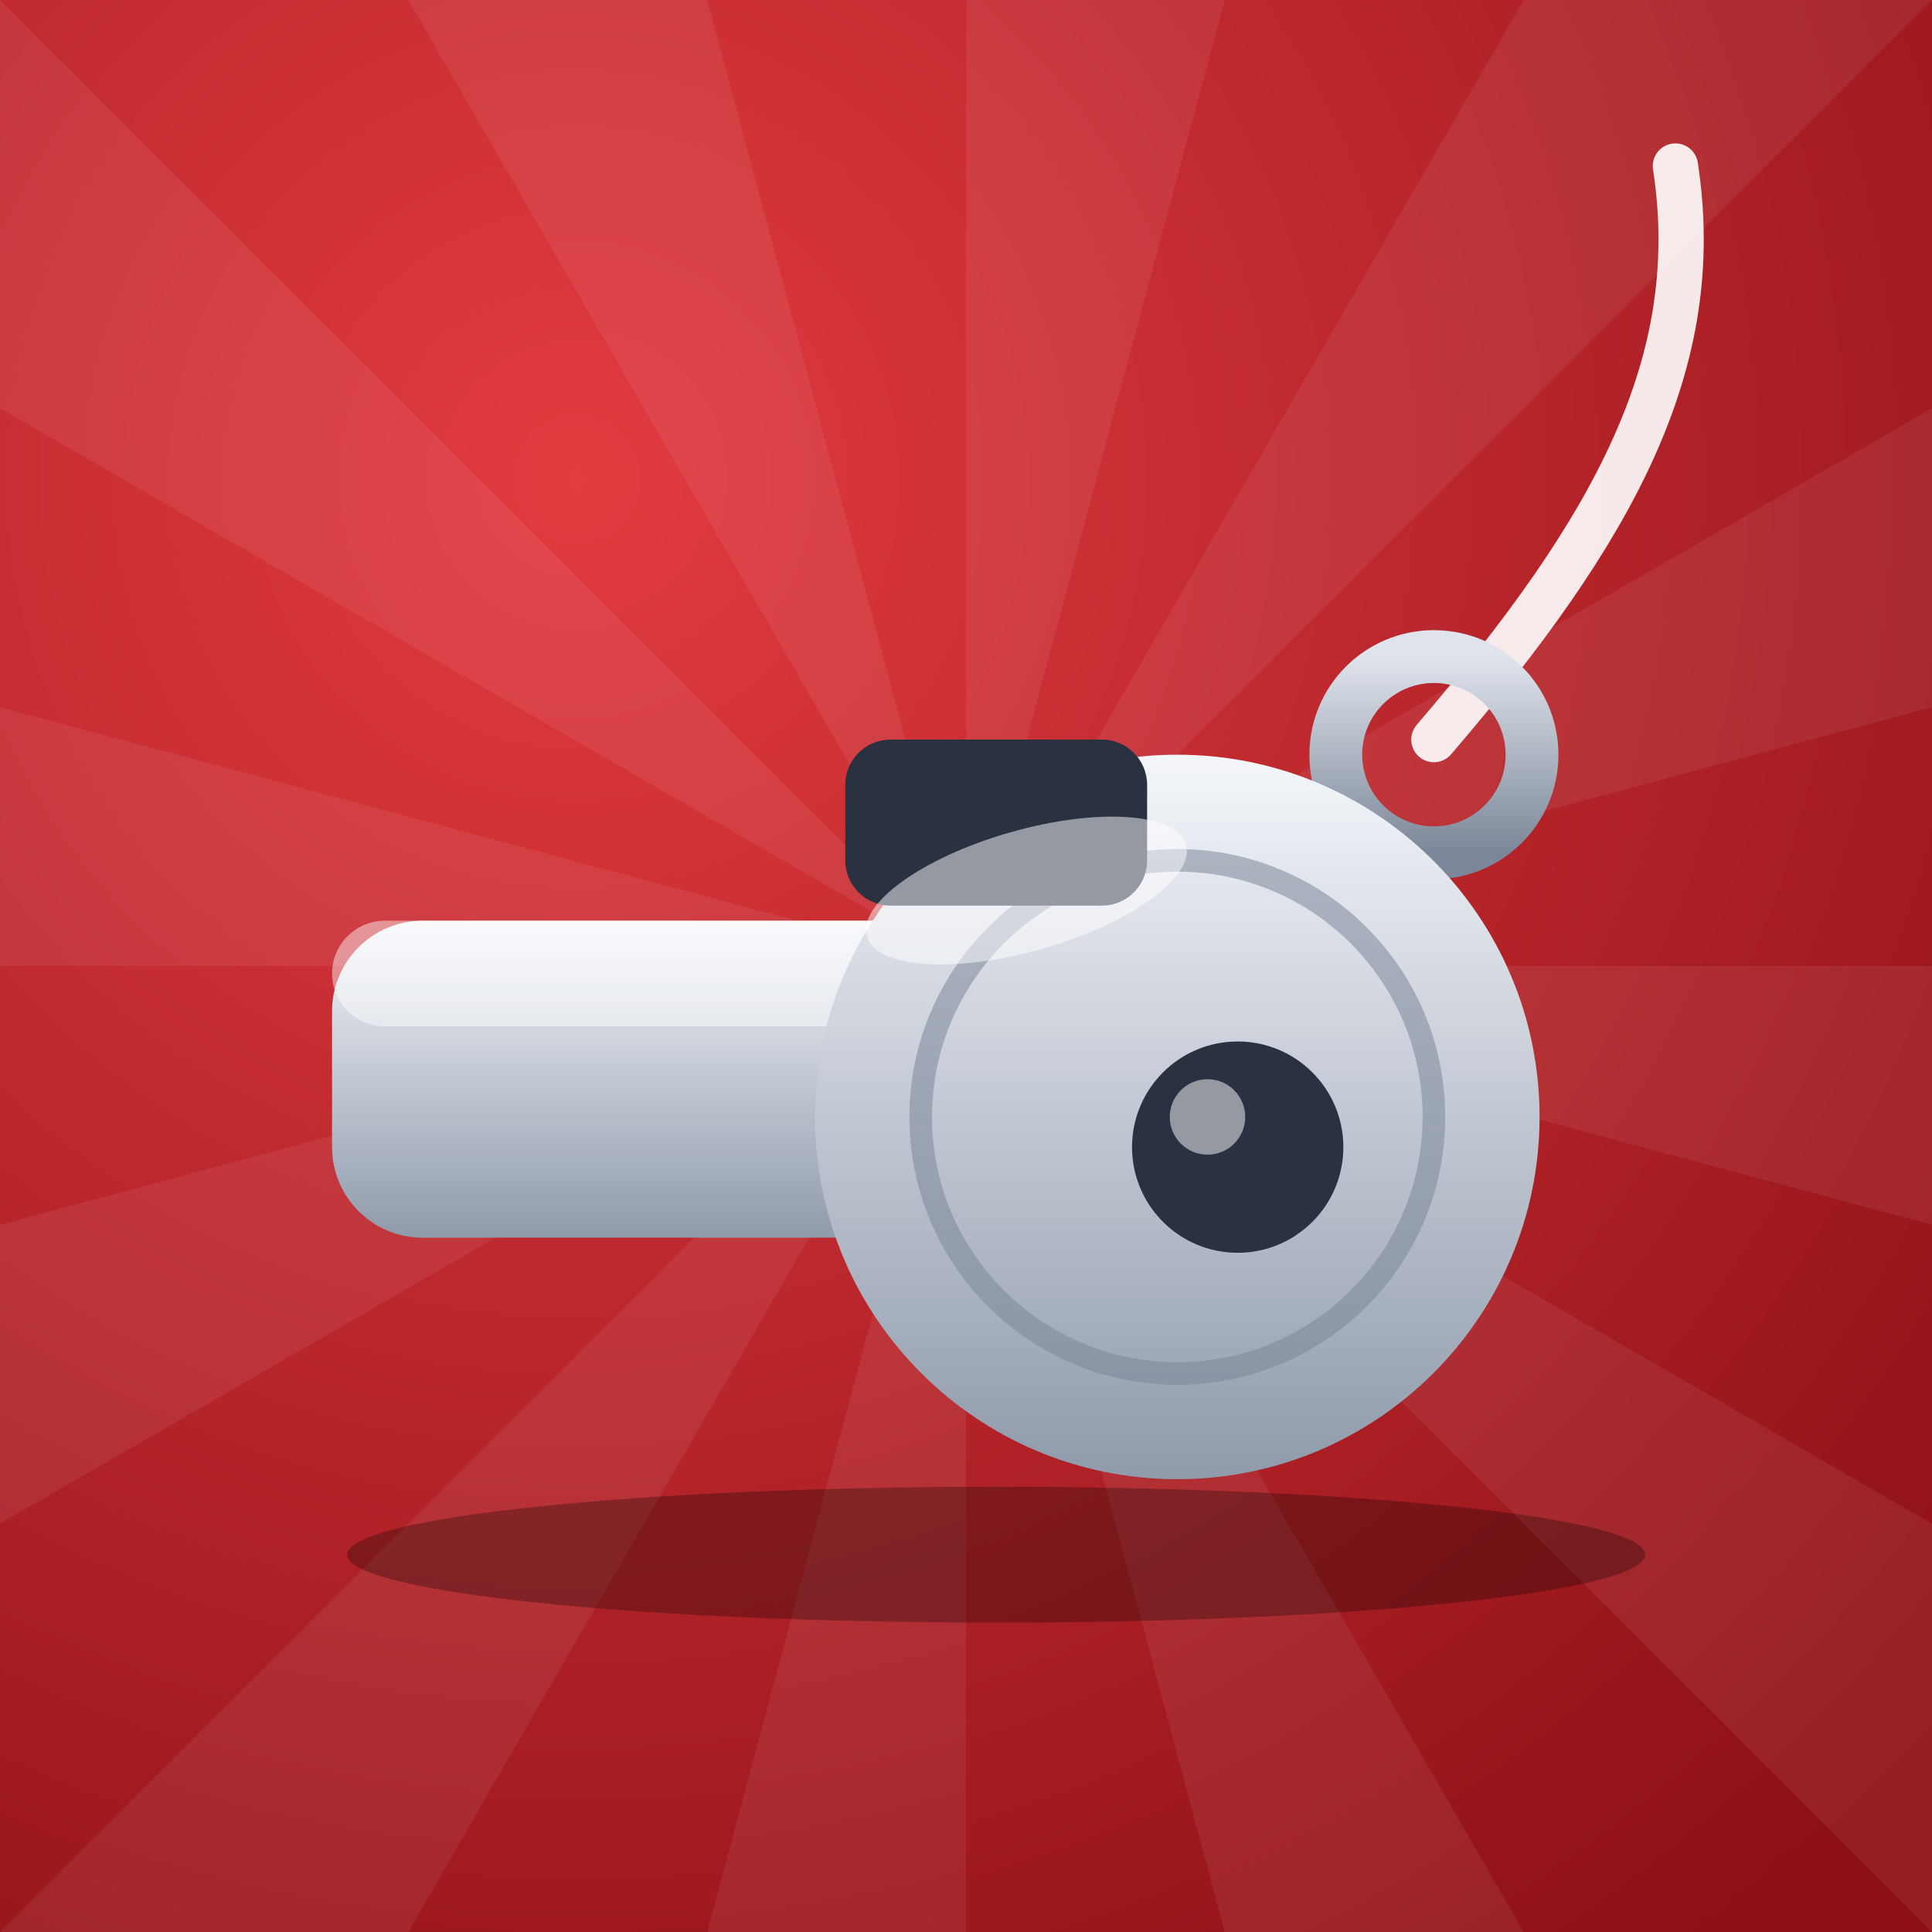
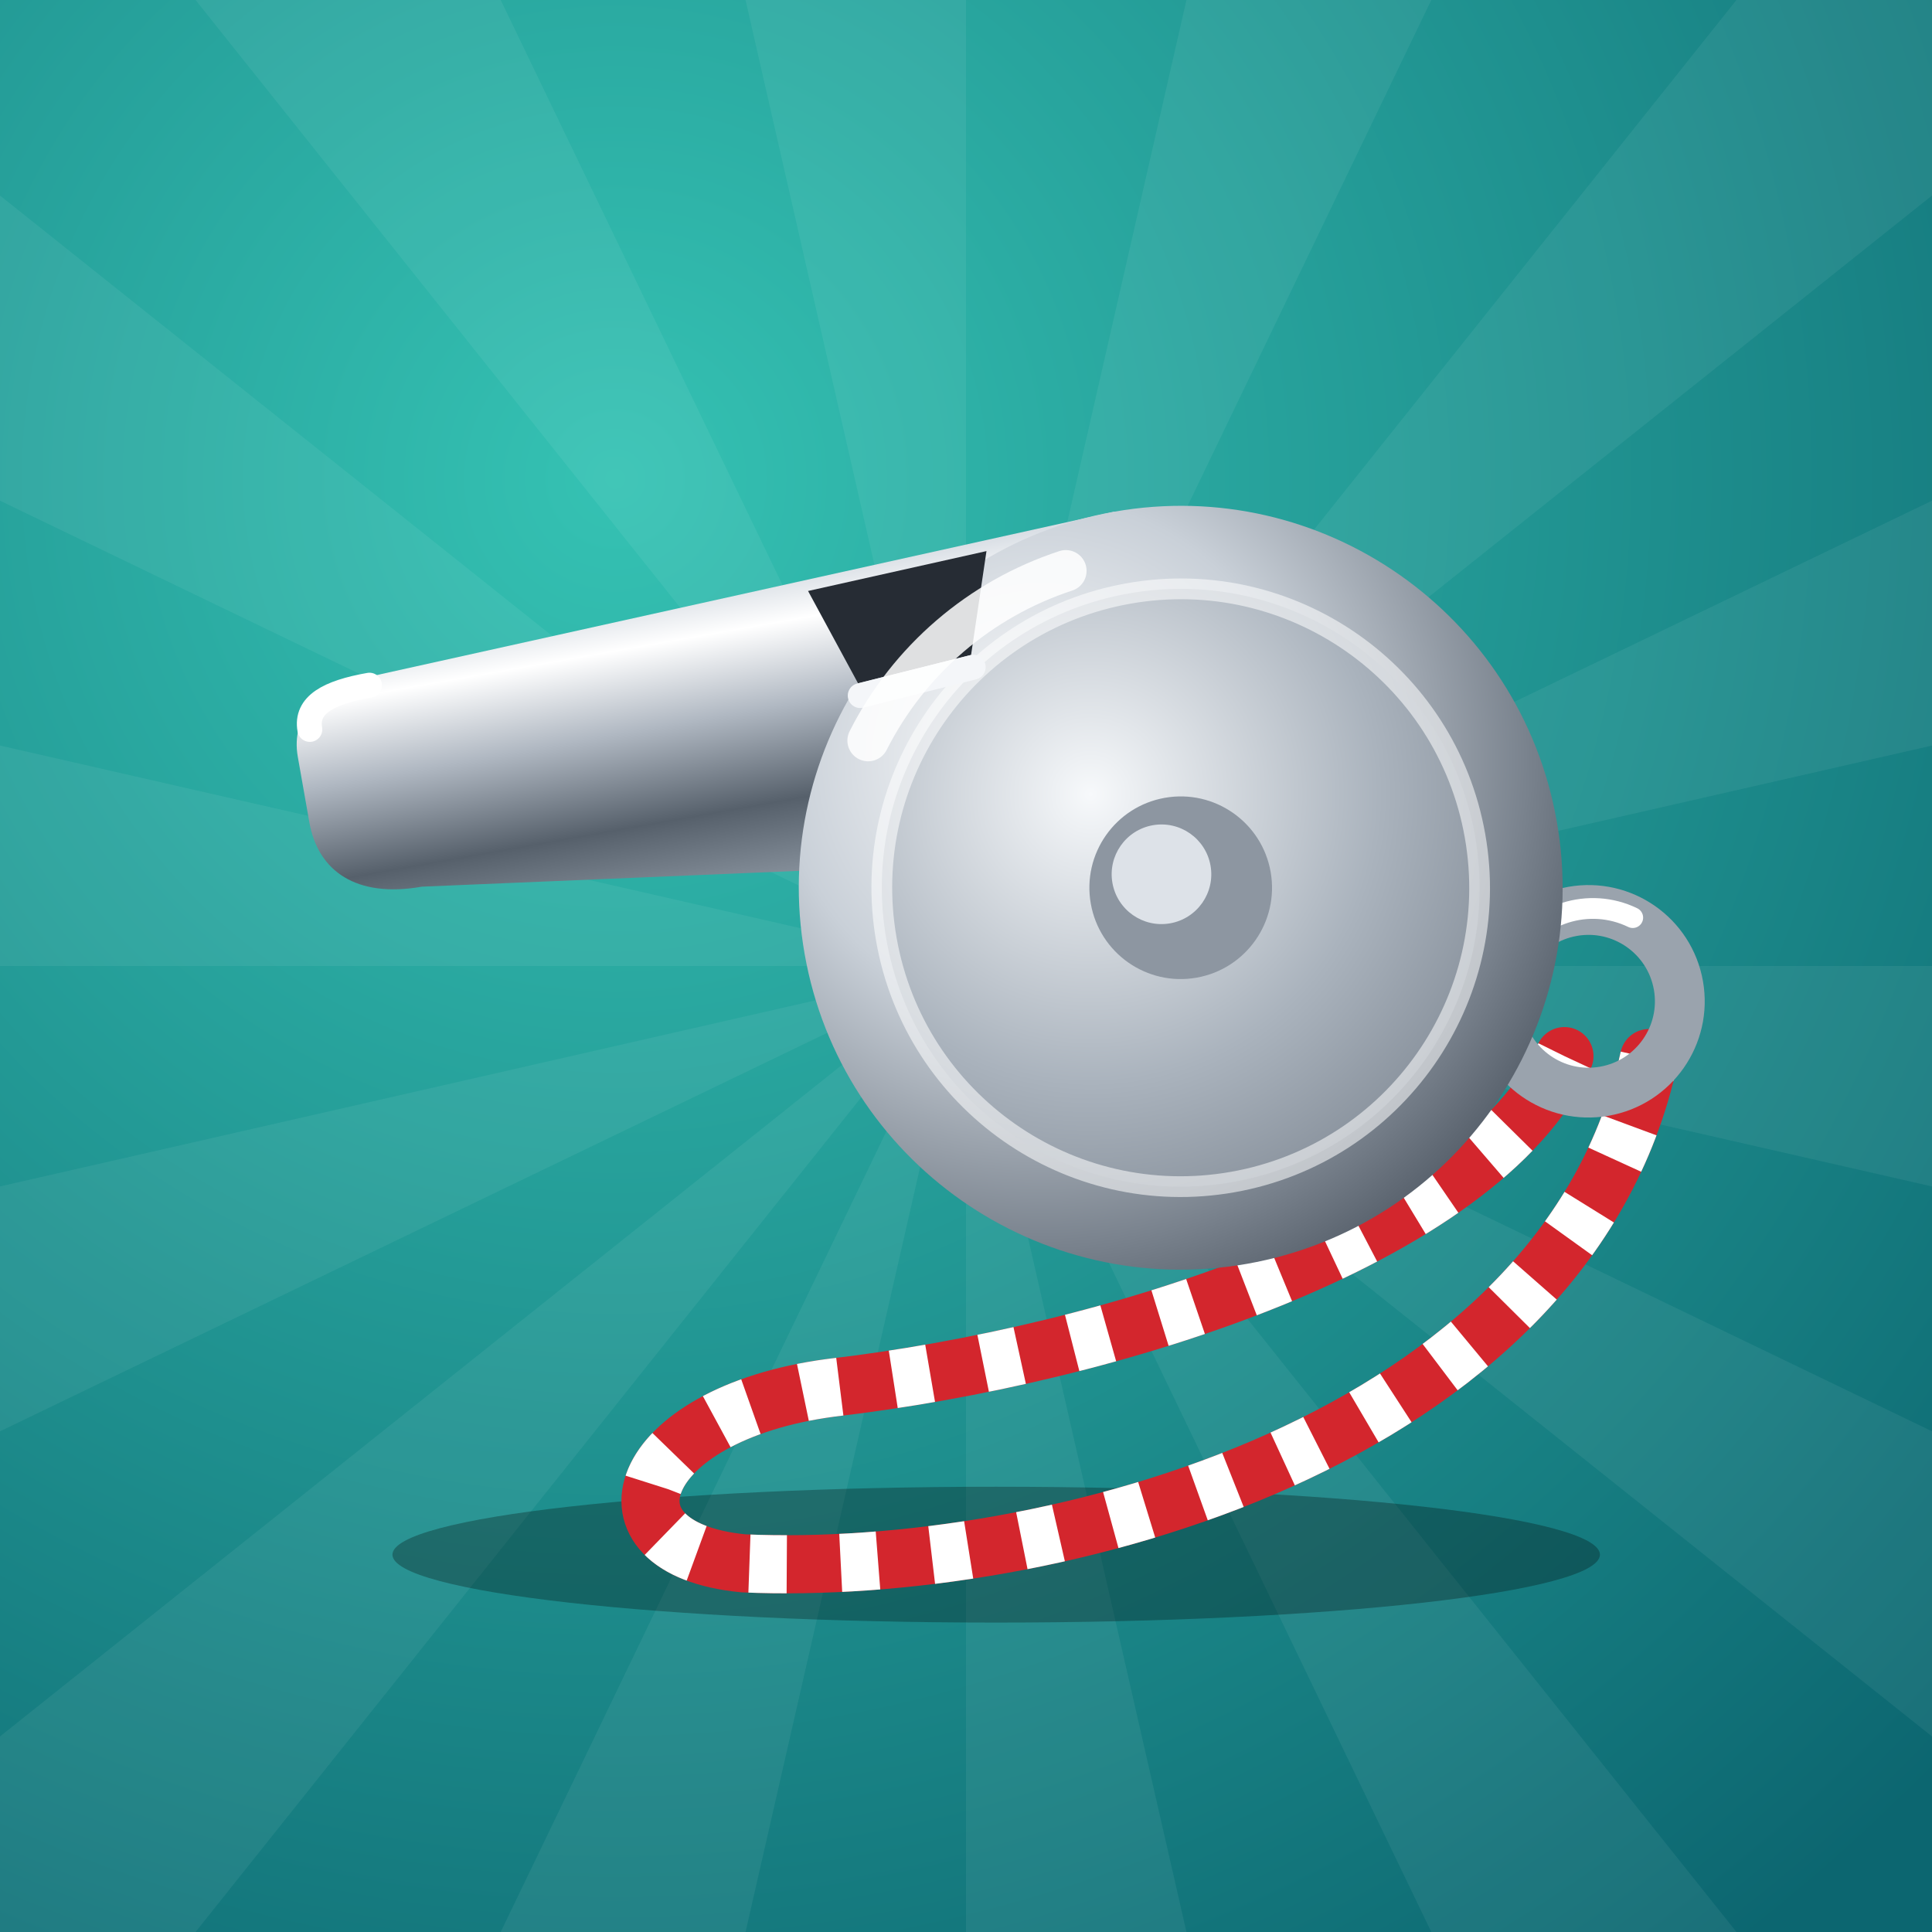
<svg xmlns="http://www.w3.org/2000/svg" viewBox="0 0 256 256" width="256" height="256">
  <defs>
-     <radialGradient id="bg" cx="0.3" cy="0.25" r="0.95">
-       <stop offset="0" stop-color="#e23b40" />
-       <stop offset="1" stop-color="#8c1015" />
+     <radialGradient id="bg" cx="0.32" cy="0.25" r="0.95">
+       <stop offset="0" stop-color="#35c2b3" />
+       <stop offset="1" stop-color="#0c6670" />
    </radialGradient>
-     <linearGradient id="sv" x1="0" y1="0" x2="0" y2="1">
-       <stop offset="0" stop-color="#f4f6fa" />
-       <stop offset="1" stop-color="#8f9aab" />
+     <linearGradient id="cm" x1="0" y1="0" x2="0" y2="1">
+       <stop offset="0" stop-color="#d5dbe2" />
+       <stop offset="0.16" stop-color="#ffffff" />
+       <stop offset="0.42" stop-color="#b0b8c2" />
+       <stop offset="0.72" stop-color="#56606b" />
+       <stop offset="1" stop-color="#8e98a3" />
    </linearGradient>
-     <linearGradient id="sv2" x1="0" y1="0" x2="0" y2="1">
-       <stop offset="0" stop-color="#dfe4ec" />
-       <stop offset="1" stop-color="#7c8799" />
-     </linearGradient>
+     <radialGradient id="cc" cx="0.35" cy="0.3" r="0.75">
+       <stop offset="0" stop-color="#ffffff" />
+       <stop offset="0.45" stop-color="#c9d0d8" />
+       <stop offset="0.85" stop-color="#79828d" />
+       <stop offset="1" stop-color="#5a636e" />
+     </radialGradient>
+     <radialGradient id="cf" cx="0.38" cy="0.32" r="0.8">
+       <stop offset="0" stop-color="#f7f9fb" />
+       <stop offset="0.6" stop-color="#aab3bd" />
+       <stop offset="1" stop-color="#808994" />
+     </radialGradient>
  </defs>
  <rect width="256" height="256" fill="url(#bg)" />
-   <path d="M128 128 L528.0 128.0 L514.4 231.5ZM128 128 L474.4 328.0 L410.8 410.8ZM128 128 L328.0 474.4 L231.5 514.4ZM128 128 L128.0 528.0 L24.5 514.4ZM128 128 L-72.0 474.4 L-154.8 410.8ZM128 128 L-218.4 328.0 L-258.4 231.5ZM128 128 L-272.0 128.0 L-258.4 24.5ZM128 128 L-218.4 -72.0 L-154.8 -154.8ZM128 128 L-72.0 -218.4 L24.5 -258.4ZM128 128 L128.0 -272.0 L231.5 -258.4ZM128 128 L328.0 -218.4 L410.8 -154.8ZM128 128 L474.4 -72.0 L514.4 24.5Z" fill="#fff" fill-opacity="0.07" />
-   <ellipse cx="132" cy="206" rx="86" ry="9" fill="#000" fill-opacity=".28" />
-   <path d="M190 98C214 70 226 48 222 22" fill="none" stroke="#fff" stroke-width="6" stroke-linecap="round" stroke-opacity=".9" />
-   <circle cx="190" cy="100" r="13" fill="none" stroke="url(#sv2)" stroke-width="7" />
-   <rect x="44" y="122" width="96" height="42" rx="12" fill="url(#sv)" />
-   <rect x="44" y="122" width="96" height="14" rx="7" fill="#fff" fill-opacity=".45" />
-   <circle cx="156" cy="148" r="48" fill="url(#sv)" />
-   <circle cx="156" cy="148" r="34" fill="none" stroke="#7c8799" stroke-opacity=".55" stroke-width="3" />
-   <rect x="112" y="98" width="40" height="22" rx="6" fill="#2a3242" />
-   <circle cx="164" cy="152" r="14" fill="#2a3242" />
-   <circle cx="160" cy="148" r="5" fill="#fff" fill-opacity=".5" />
-   <ellipse cx="136" cy="118" rx="22" ry="8" fill="#fff" fill-opacity=".5" transform="rotate(-16 136 118)" />
+   <path d="M128 128 L528.0 128.0 L518.0 217.0ZM128 128 L488.4 301.6 L440.7 377.4ZM128 128 L377.4 440.7 L301.6 488.4ZM128 128 L217.0 518.0 L128.0 528.0ZM128 128 L39.0 518.0 L-45.6 488.4ZM128 128 L-121.4 440.7 L-184.7 377.4ZM128 128 L-232.4 301.6 L-262.0 217.0ZM128 128 L-272.0 128.0 L-262.0 39.0ZM128 128 L-232.4 -45.6 L-184.7 -121.4ZM128 128 L-121.4 -184.7 L-45.6 -232.4ZM128 128 L39.0 -262.0 L128.0 -272.0ZM128 128 L217.0 -262.0 L301.6 -232.4ZM128 128 L377.4 -184.7 L440.7 -121.4ZM128 128 L488.4 -45.6 L518.0 39.0Z" fill="#fff" fill-opacity="0.06" />
+   <ellipse cx="132" cy="206" rx="80" ry="9" fill="#000" fill-opacity="0.28" />
+   <g transform="translate(133 124) scale(1.1) rotate(-10) translate(-128 -128)">
+     <path d="M192 154C178 174 132 180 98 178C74 177 66 192 84 197C120 205 184 200 202 156" fill="none" stroke="#d3262d" stroke-width="7" stroke-linecap="round" />
+     <path d="M192 154C178 174 132 180 98 178C74 177 66 192 84 197C120 205 184 200 202 156" fill="none" stroke="#fff" stroke-width="7" stroke-dasharray="4.5 6.5" />
+     <path d="M58 84L150 80V118L120 118L60 110C52 110 48 106 48 100V92C48 87 52 84 58 84Z" fill="url(#cm)" />
+     <path d="M50 89C50 86 53 85 58 85" fill="none" stroke="#fff" stroke-width="3" stroke-linecap="round" />
+     <circle cx="196" cy="148" r="11" fill="none" stroke="#9aa3ad" stroke-width="6" />
+     <path d="M188 141A11 11 0 0 1 203 139" fill="none" stroke="#fff" stroke-width="2.5" stroke-linecap="round" />
+     <circle cx="150" cy="126" r="46" fill="url(#cc)" />
+     <circle cx="150" cy="126" r="36" fill="url(#cf)" />
+     <circle cx="150" cy="126" r="36" fill="none" stroke="#fff" stroke-opacity=".55" stroke-width="2.5" />
+     <circle cx="150" cy="126" r="11" fill="#8d96a1" />
+     <circle cx="148" cy="124" r="6" fill="#dde2e8" />
+     <path d="M112 83L134 82L130 94L116 95Z" fill="#262c34" />
+     <path d="M116 96.5L130 95.5" stroke="#f4f6f9" stroke-width="3" stroke-linecap="round" />
+     <path d="M116 102A41 41 0 0 1 143 86" fill="none" stroke="#fff" stroke-opacity=".85" stroke-width="5" stroke-linecap="round" />
+   </g>
</svg>
